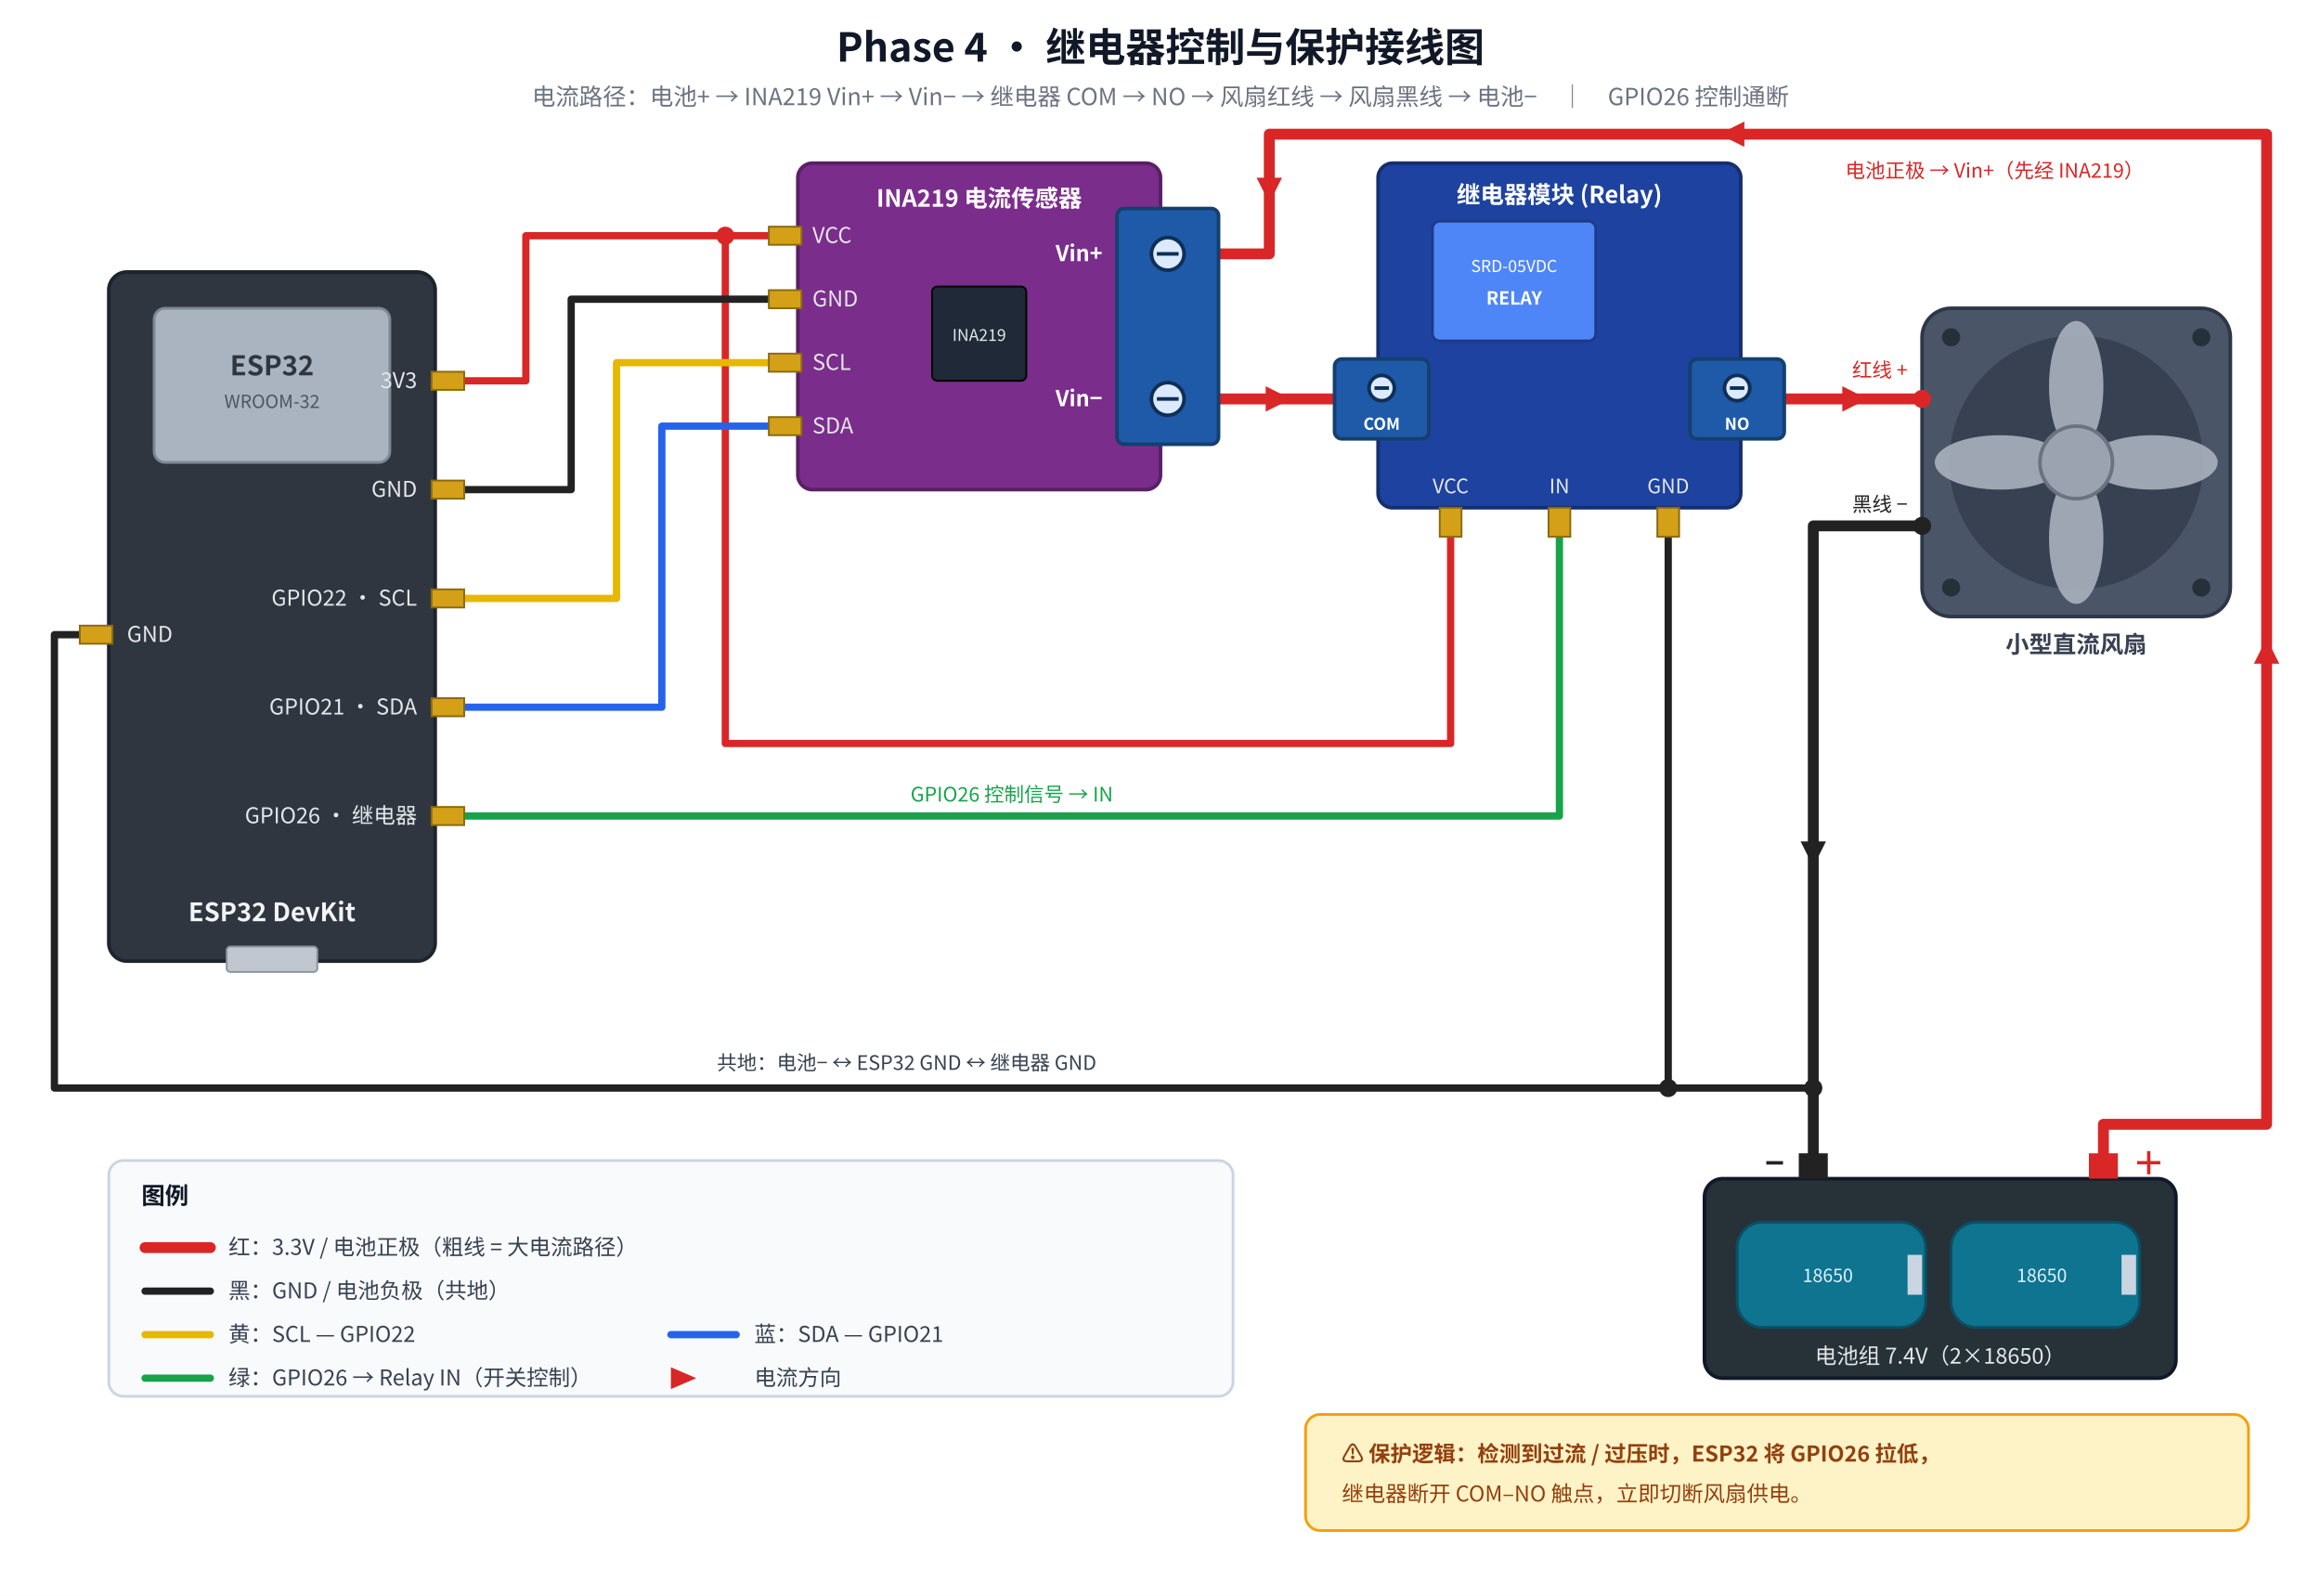
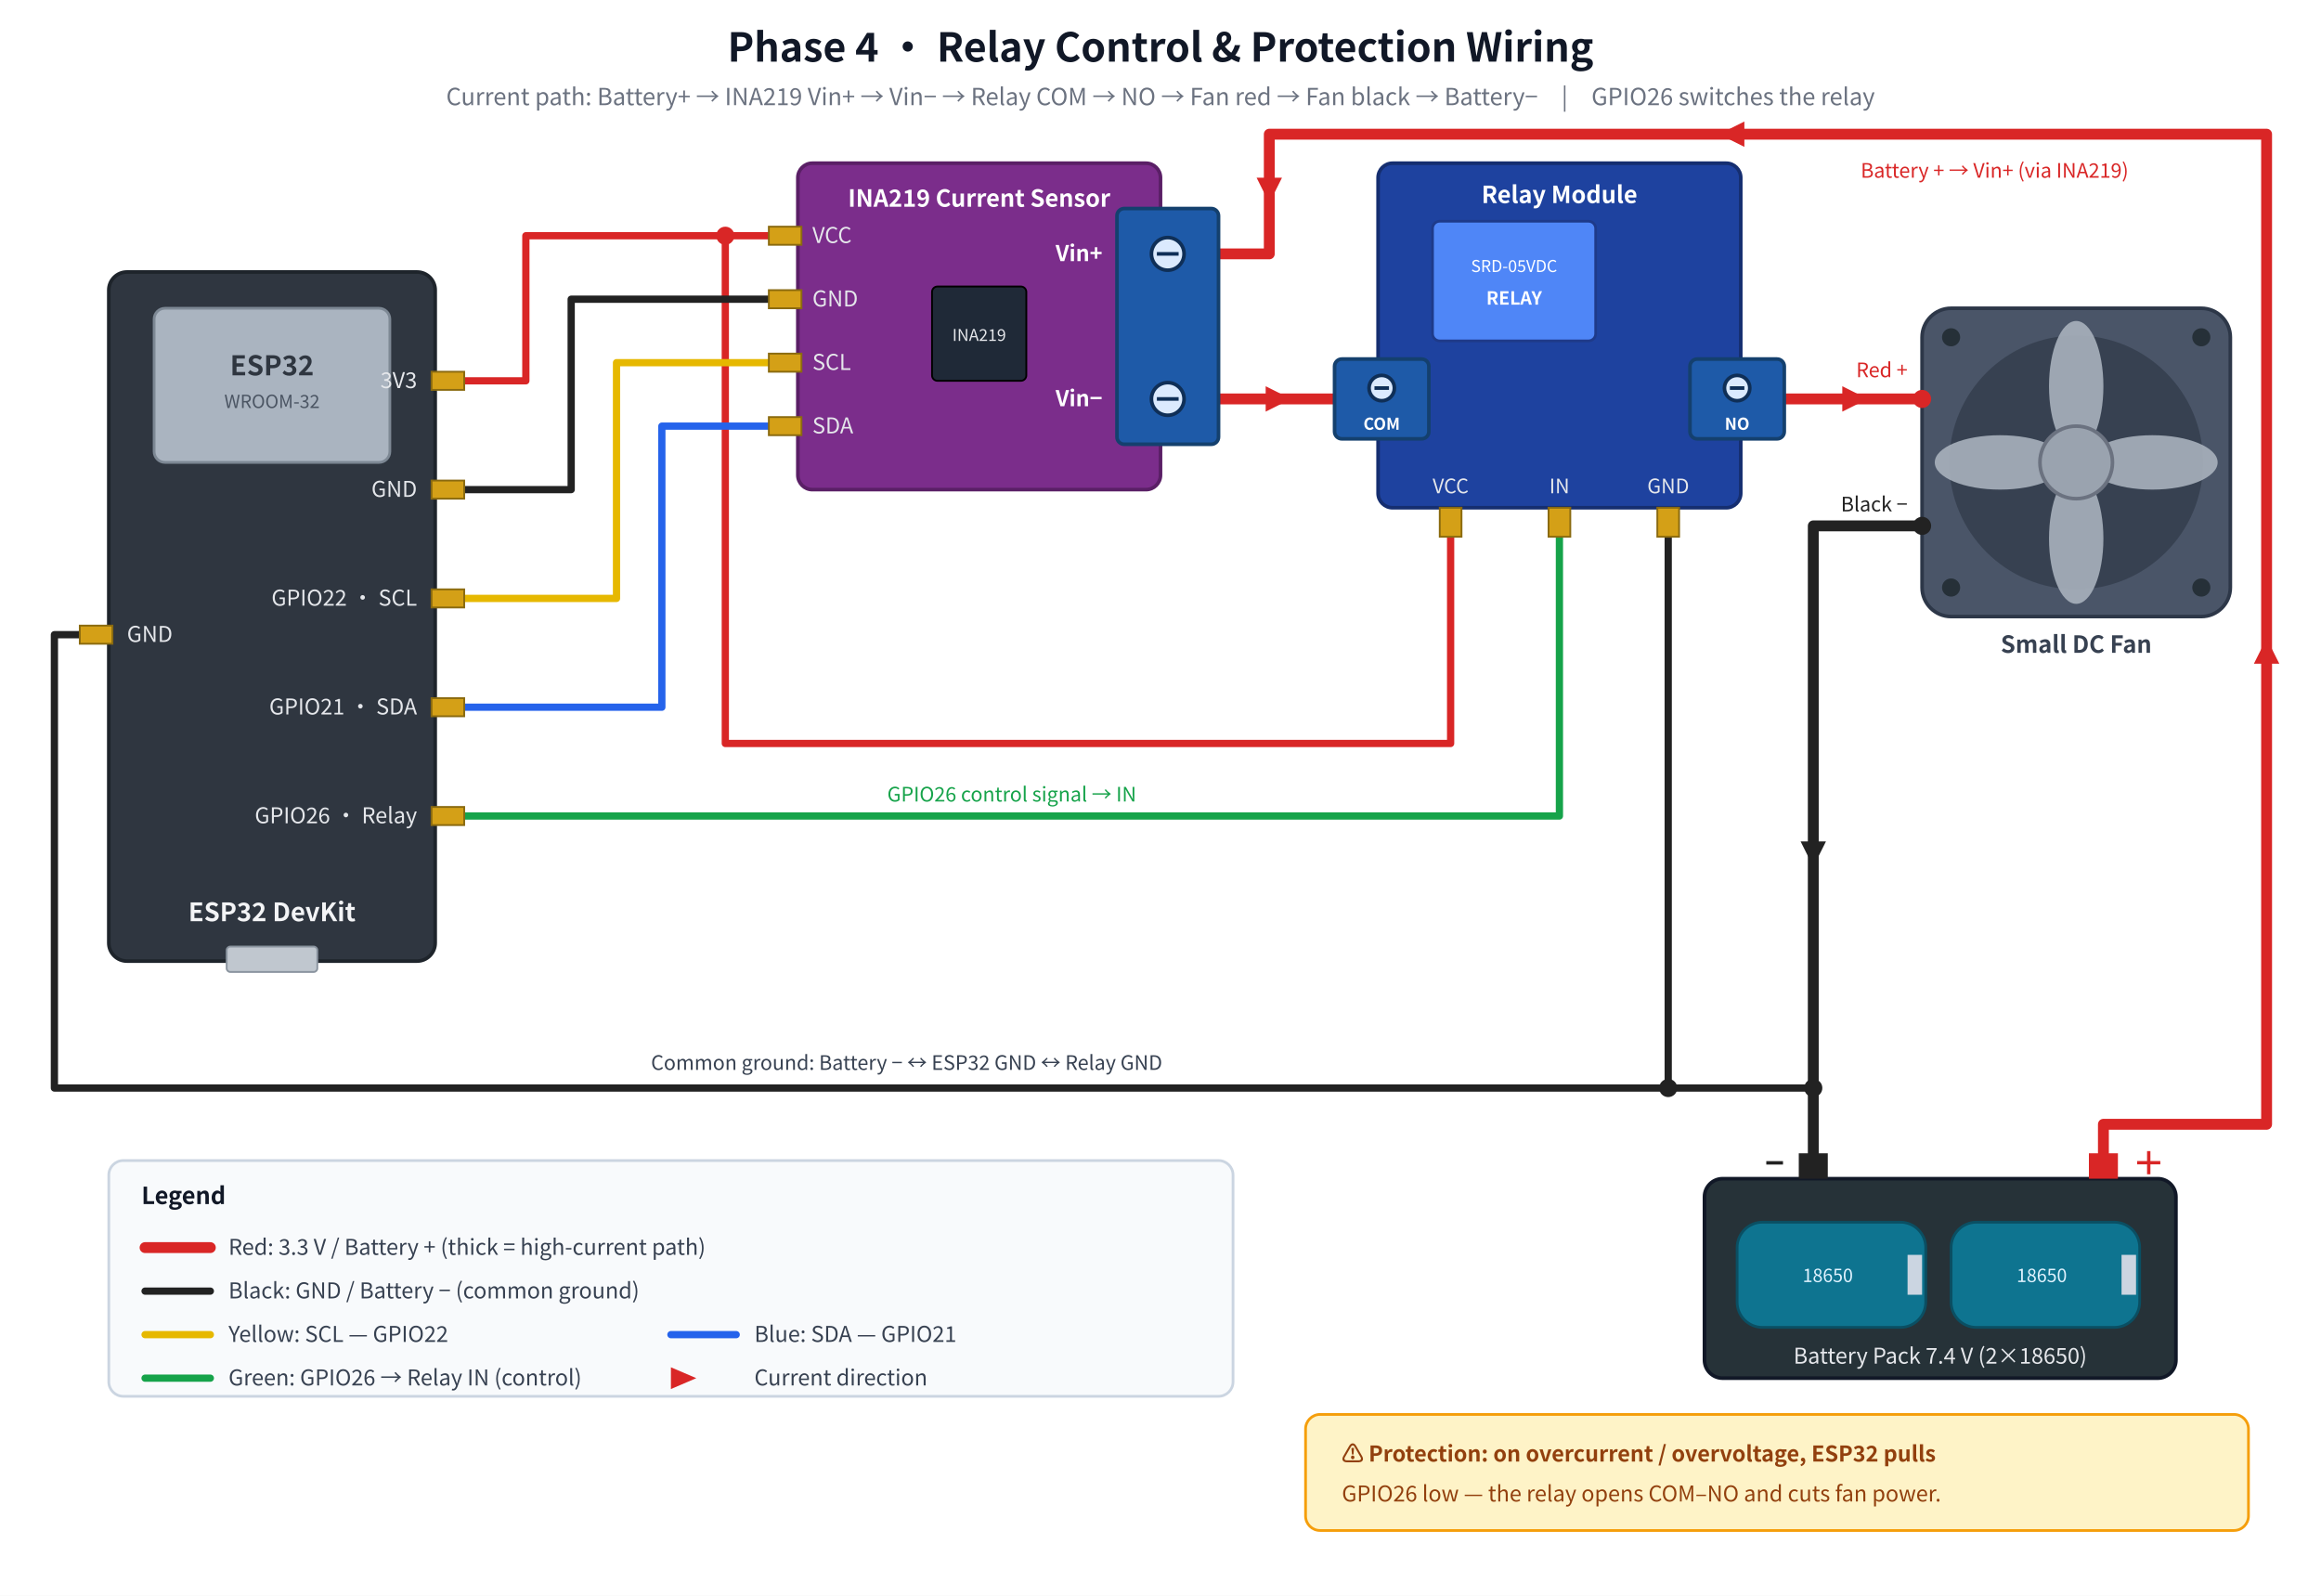
<svg xmlns="http://www.w3.org/2000/svg" viewBox="0 0 1280 880" font-family="ui-sans-serif,-apple-system,'Segoe UI','PingFang SC','Microsoft YaHei','Noto Sans CJK SC',sans-serif">
  <style>
    .wire{fill:none;stroke-linejoin:round;stroke-linecap:round}
    .sig{stroke-width:4}
    .pwr{stroke-width:6}
    .pin{fill:#d4a017;stroke:#8a6a0f;stroke-width:1}
    .plbl{font-size:12px;fill:#e5e7eb}
    .cap{font-size:12px;fill:#374151}
  </style>
  <rect x="0" y="0" width="1280" height="880" fill="#ffffff" />
-   <text x="640" y="34" text-anchor="middle" font-size="22" font-weight="700" fill="#111827">Phase 4 · 继电器控制与保护接线图</text>
-   <text x="640" y="58" text-anchor="middle" font-size="13" fill="#6b7280">电流路径：电池+ → INA219 Vin+ → Vin− → 继电器 COM → NO → 风扇红线 → 风扇黑线 → 电池−　｜　GPIO26 控制通断</text>
+   <text x="640" y="34" text-anchor="middle" font-size="22" font-weight="700" fill="#111827">Phase 4 · Relay Control &amp; Protection Wiring</text>
+   <text x="640" y="58" text-anchor="middle" font-size="13" fill="#6b7280">Current path: Battery+ → INA219 Vin+ → Vin− → Relay COM → NO → Fan red → Fan black → Battery−　|　GPIO26 switches the relay</text>
  <path class="wire sig" stroke="#d92626" d="M256,210 H290 V130 H426" />
  <path class="wire sig" stroke="#d92626" d="M400,130 V410 H800 V294" />
  <circle cx="400" cy="130" r="5" fill="#d92626" />
  <path class="wire sig" stroke="#222222" d="M256,270 H315 V165 H426" />
  <path class="wire sig" stroke="#e6b800" d="M256,330 H340 V200 H426" />
  <path class="wire sig" stroke="#2563eb" d="M256,390 H365 V235 H426" />
  <path class="wire sig" stroke="#16a34a" d="M256,450 H860 V294" />
  <path class="wire sig" stroke="#222222" d="M920,294 V600" />
  <path class="wire pwr" stroke="#d92626" d="M1160,636 V620 H1250 V74 H700 V140 H672" />
  <path class="wire pwr" stroke="#d92626" d="M672,220 H736" />
  <path class="wire pwr" stroke="#d92626" d="M984,220 H1060" />
  <path class="wire pwr" stroke="#222222" d="M1060,290 H1000 V636" />
  <path class="wire sig" stroke="#222222" d="M1000,600 H30 V350 H44" />
  <circle cx="1000" cy="600" r="5" fill="#222222" />
  <circle cx="920" cy="600" r="5" fill="#222222" />
  <g fill="#d92626">
    <path d="M1250,352 L1243,366 L1257,366 Z" />
    <path d="M948,74 L962,67 L962,81 Z" />
    <path d="M700,112 L693,98 L707,98 Z" />
    <path d="M712,220 L698,213 L698,227 Z" />
    <path d="M1030,220 L1016,213 L1016,227 Z" />
  </g>
  <path d="M1000,478 L993,464 L1007,464 Z" fill="#222222" />
-   <text x="1100" y="98" text-anchor="middle" font-size="11" fill="#d92626">电池正极 → Vin+（先经 INA219）</text>
-   <text x="558" y="442" text-anchor="middle" font-size="11" fill="#16a34a">GPIO26 控制信号 → IN</text>
-   <text x="500" y="590" text-anchor="middle" font-size="11" fill="#374151">共地：电池− ↔ ESP32 GND ↔ 继电器 GND</text>
-   <text x="1052" y="208" text-anchor="end" font-size="11" fill="#d92626">红线 +</text>
-   <text x="1052" y="282" text-anchor="end" font-size="11" fill="#222222">黑线 −</text>
+   <text x="1100" y="98" text-anchor="middle" font-size="11" fill="#d92626">Battery + → Vin+ (via INA219)</text>
+   <text x="558" y="442" text-anchor="middle" font-size="11" fill="#16a34a">GPIO26 control signal → IN</text>
+   <text x="500" y="590" text-anchor="middle" font-size="11" fill="#374151">Common ground: Battery − ↔ ESP32 GND ↔ Relay GND</text>
+   <text x="1052" y="208" text-anchor="end" font-size="11" fill="#d92626">Red +</text>
+   <text x="1052" y="282" text-anchor="end" font-size="11" fill="#222222">Black −</text>
  <g>
    <rect x="60" y="150" width="180" height="380" rx="10" fill="#2f3640" stroke="#1e242b" stroke-width="2" />
    <rect x="85" y="170" width="130" height="85" rx="6" fill="#aab4c0" stroke="#7d8894" stroke-width="1.5" />
    <text x="150" y="207" text-anchor="middle" font-size="15" font-weight="700" fill="#2f3640">ESP32</text>
    <text x="150" y="225" text-anchor="middle" font-size="10" fill="#4b5563">WROOM-32</text>
    <text x="150" y="508" text-anchor="middle" font-size="14" font-weight="700" fill="#f3f4f6">ESP32 DevKit</text>
    <rect x="125" y="522" width="50" height="14" rx="2" fill="#c0c7cf" stroke="#8a949f" />
    <rect class="pin" x="238" y="205" width="18" height="10" />
    <rect class="pin" x="238" y="265" width="18" height="10" />
    <rect class="pin" x="238" y="325" width="18" height="10" />
    <rect class="pin" x="238" y="385" width="18" height="10" />
    <rect class="pin" x="238" y="445" width="18" height="10" />
    <text class="plbl" x="230" y="214" text-anchor="end">3V3</text>
    <text class="plbl" x="230" y="274" text-anchor="end">GND</text>
    <text class="plbl" x="230" y="334" text-anchor="end">GPIO22 · SCL</text>
    <text class="plbl" x="230" y="394" text-anchor="end">GPIO21 · SDA</text>
-     <text class="plbl" x="230" y="454" text-anchor="end">GPIO26 · 继电器</text>
+     <text class="plbl" x="230" y="454" text-anchor="end">GPIO26 · Relay</text>
    <rect class="pin" x="44" y="345" width="18" height="10" />
    <text class="plbl" x="70" y="354">GND</text>
  </g>
  <g>
    <rect x="440" y="90" width="200" height="180" rx="8" fill="#7b2d8b" stroke="#5a1f66" stroke-width="2" />
-     <text x="540" y="114" text-anchor="middle" font-size="13" font-weight="700" fill="#ffffff">INA219 电流传感器</text>
+     <text x="540" y="114" text-anchor="middle" font-size="13" font-weight="700" fill="#ffffff">INA219 Current Sensor</text>
    <rect x="514" y="158" width="52" height="52" rx="3" fill="#1f2937" stroke="#000000" />
    <text x="540" y="188" text-anchor="middle" font-size="9" fill="#e5e7eb">INA219</text>
    <rect class="pin" x="424" y="125" width="18" height="10" />
    <rect class="pin" x="424" y="160" width="18" height="10" />
    <rect class="pin" x="424" y="195" width="18" height="10" />
    <rect class="pin" x="424" y="230" width="18" height="10" />
    <text class="plbl" x="448" y="134">VCC</text>
    <text class="plbl" x="448" y="169">GND</text>
    <text class="plbl" x="448" y="204">SCL</text>
    <text class="plbl" x="448" y="239">SDA</text>
    <rect x="616" y="115" width="56" height="130" rx="4" fill="#1e5aa8" stroke="#14406e" stroke-width="2" />
    <circle cx="644" cy="140" r="9" fill="#dbeafe" stroke="#0f2f57" stroke-width="2" />
    <line x1="638" y1="140" x2="650" y2="140" stroke="#0f2f57" stroke-width="2" />
    <circle cx="644" cy="220" r="9" fill="#dbeafe" stroke="#0f2f57" stroke-width="2" />
    <line x1="638" y1="220" x2="650" y2="220" stroke="#0f2f57" stroke-width="2" />
    <text x="608" y="144" text-anchor="end" font-size="12" font-weight="700" fill="#ffffff">Vin+</text>
    <text x="608" y="224" text-anchor="end" font-size="12" font-weight="700" fill="#ffffff">Vin−</text>
  </g>
  <g>
    <rect x="760" y="90" width="200" height="190" rx="8" fill="#1e429f" stroke="#152e70" stroke-width="2" />
-     <text x="860" y="112" text-anchor="middle" font-size="13" font-weight="700" fill="#ffffff">继电器模块 (Relay)</text>
+     <text x="860" y="112" text-anchor="middle" font-size="13" font-weight="700" fill="#ffffff">Relay Module</text>
    <rect x="790" y="122" width="90" height="66" rx="4" fill="#4f86f7" stroke="#1e3a8a" stroke-width="1.5" />
    <text x="835" y="150" text-anchor="middle" font-size="9" fill="#ffffff">SRD-05VDC</text>
    <text x="835" y="168" text-anchor="middle" font-size="10" font-weight="700" fill="#ffffff">RELAY</text>
    <rect x="736" y="198" width="52" height="44" rx="4" fill="#1e5aa8" stroke="#14406e" stroke-width="2" />
    <circle cx="762" cy="214" r="7" fill="#dbeafe" stroke="#0f2f57" stroke-width="2" />
    <line x1="758" y1="214" x2="766" y2="214" stroke="#0f2f57" stroke-width="2" />
    <text x="762" y="237" text-anchor="middle" font-size="9" font-weight="700" fill="#ffffff">COM</text>
    <rect x="932" y="198" width="52" height="44" rx="4" fill="#1e5aa8" stroke="#14406e" stroke-width="2" />
    <circle cx="958" cy="214" r="7" fill="#dbeafe" stroke="#0f2f57" stroke-width="2" />
    <line x1="954" y1="214" x2="962" y2="214" stroke="#0f2f57" stroke-width="2" />
    <text x="958" y="237" text-anchor="middle" font-size="9" font-weight="700" fill="#ffffff">NO</text>
    <rect class="pin" x="794" y="280" width="12" height="16" />
    <rect class="pin" x="854" y="280" width="12" height="16" />
    <rect class="pin" x="914" y="280" width="12" height="16" />
    <text x="800" y="272" text-anchor="middle" font-size="11" fill="#e5e7eb">VCC</text>
    <text x="860" y="272" text-anchor="middle" font-size="11" fill="#e5e7eb">IN</text>
    <text x="920" y="272" text-anchor="middle" font-size="11" fill="#e5e7eb">GND</text>
  </g>
  <g>
    <rect x="1060" y="170" width="170" height="170" rx="16" fill="#4a5568" stroke="#2d3748" stroke-width="2" />
    <circle cx="1145" cy="255" r="70" fill="#374151" />
    <g fill="#a8b1bc" opacity="0.9">
      <ellipse cx="1145" cy="213" rx="15" ry="36" />
      <ellipse cx="1145" cy="213" rx="15" ry="36" transform="rotate(90 1145 255)" />
      <ellipse cx="1145" cy="213" rx="15" ry="36" transform="rotate(180 1145 255)" />
      <ellipse cx="1145" cy="213" rx="15" ry="36" transform="rotate(270 1145 255)" />
    </g>
    <circle cx="1145" cy="255" r="20" fill="#9aa3af" stroke="#6b7280" stroke-width="2" />
    <circle cx="1076" cy="186" r="5" fill="#263038" />
    <circle cx="1214" cy="186" r="5" fill="#263038" />
    <circle cx="1076" cy="324" r="5" fill="#263038" />
    <circle cx="1214" cy="324" r="5" fill="#263038" />
    <circle cx="1060" cy="220" r="5" fill="#d92626" />
    <circle cx="1060" cy="290" r="5" fill="#222222" />
-     <text x="1145" y="360" text-anchor="middle" font-size="13" font-weight="700" fill="#374151">小型直流风扇</text>
+     <text x="1145" y="360" text-anchor="middle" font-size="13" font-weight="700" fill="#374151">Small DC Fan</text>
  </g>
  <g>
    <rect x="940" y="650" width="260" height="110" rx="10" fill="#263238" stroke="#111827" stroke-width="2" />
    <rect x="958" y="674" width="104" height="58" rx="14" fill="#0e7490" stroke="#0a4f63" stroke-width="1.5" />
    <rect x="1076" y="674" width="104" height="58" rx="14" fill="#0e7490" stroke="#0a4f63" stroke-width="1.5" />
    <rect x="1052" y="692" width="8" height="22" fill="#cbd5e1" />
    <rect x="1170" y="692" width="8" height="22" fill="#cbd5e1" />
    <text x="1008" y="707" text-anchor="middle" font-size="10" fill="#e0f2fe">18650</text>
    <text x="1126" y="707" text-anchor="middle" font-size="10" fill="#e0f2fe">18650</text>
-     <text x="1070" y="752" text-anchor="middle" font-size="12" fill="#e5e7eb">电池组 7.4V（2×18650）</text>
+     <text x="1070" y="752" text-anchor="middle" font-size="12" fill="#e5e7eb">Battery Pack 7.4 V (2×18650)</text>
    <rect x="992" y="636" width="16" height="14" fill="#222222" />
    <rect x="1152" y="636" width="16" height="14" fill="#d92626" />
    <text x="984" y="648" text-anchor="end" font-size="18" font-weight="700" fill="#222222">−</text>
    <text x="1176" y="648" font-size="18" font-weight="700" fill="#d92626">＋</text>
  </g>
  <g>
    <rect x="720" y="780" width="520" height="64" rx="8" fill="#fef3c7" stroke="#f59e0b" stroke-width="1.5" />
-     <text x="740" y="806" font-size="12" font-weight="700" fill="#92400e">⚠ 保护逻辑：检测到过流 / 过压时，ESP32 将 GPIO26 拉低，</text>
-     <text x="740" y="828" font-size="12" fill="#92400e">继电器断开 COM–NO 触点，立即切断风扇供电。</text>
+     <text x="740" y="806" font-size="12" font-weight="700" fill="#92400e">⚠ Protection: on overcurrent / overvoltage, ESP32 pulls</text>
+     <text x="740" y="828" font-size="12" fill="#92400e">GPIO26 low — the relay opens COM–NO and cuts fan power.</text>
  </g>
  <g>
    <rect x="60" y="640" width="620" height="130" rx="8" fill="#f8fafc" stroke="#cbd5e1" stroke-width="1.5" />
-     <text x="78" y="664" font-size="13" font-weight="700" fill="#111827">图例</text>
+     <text x="78" y="664" font-size="13" font-weight="700" fill="#111827">Legend</text>
    <line x1="80" y1="688" x2="116" y2="688" stroke="#d92626" stroke-width="6" stroke-linecap="round" />
-     <text class="cap" x="126" y="692">红：3.3V / 电池正极（粗线 = 大电流路径）</text>
+     <text class="cap" x="126" y="692">Red: 3.3 V / Battery + (thick = high-current path)</text>
    <line x1="80" y1="712" x2="116" y2="712" stroke="#222222" stroke-width="4" stroke-linecap="round" />
-     <text class="cap" x="126" y="716">黑：GND / 电池负极（共地）</text>
+     <text class="cap" x="126" y="716">Black: GND / Battery − (common ground)</text>
    <line x1="80" y1="736" x2="116" y2="736" stroke="#e6b800" stroke-width="4" stroke-linecap="round" />
-     <text class="cap" x="126" y="740">黄：SCL — GPIO22</text>
+     <text class="cap" x="126" y="740">Yellow: SCL — GPIO22</text>
    <line x1="370" y1="736" x2="406" y2="736" stroke="#2563eb" stroke-width="4" stroke-linecap="round" />
-     <text class="cap" x="416" y="740">蓝：SDA — GPIO21</text>
+     <text class="cap" x="416" y="740">Blue: SDA — GPIO21</text>
    <line x1="80" y1="760" x2="116" y2="760" stroke="#16a34a" stroke-width="4" stroke-linecap="round" />
-     <text class="cap" x="126" y="764">绿：GPIO26 → Relay IN（开关控制）</text>
+     <text class="cap" x="126" y="764">Green: GPIO26 → Relay IN (control)</text>
    <path d="M370,754 L384,760 L370,766 Z" fill="#d92626" />
-     <text class="cap" x="416" y="764">电流方向</text>
+     <text class="cap" x="416" y="764">Current direction</text>
  </g>
</svg>
